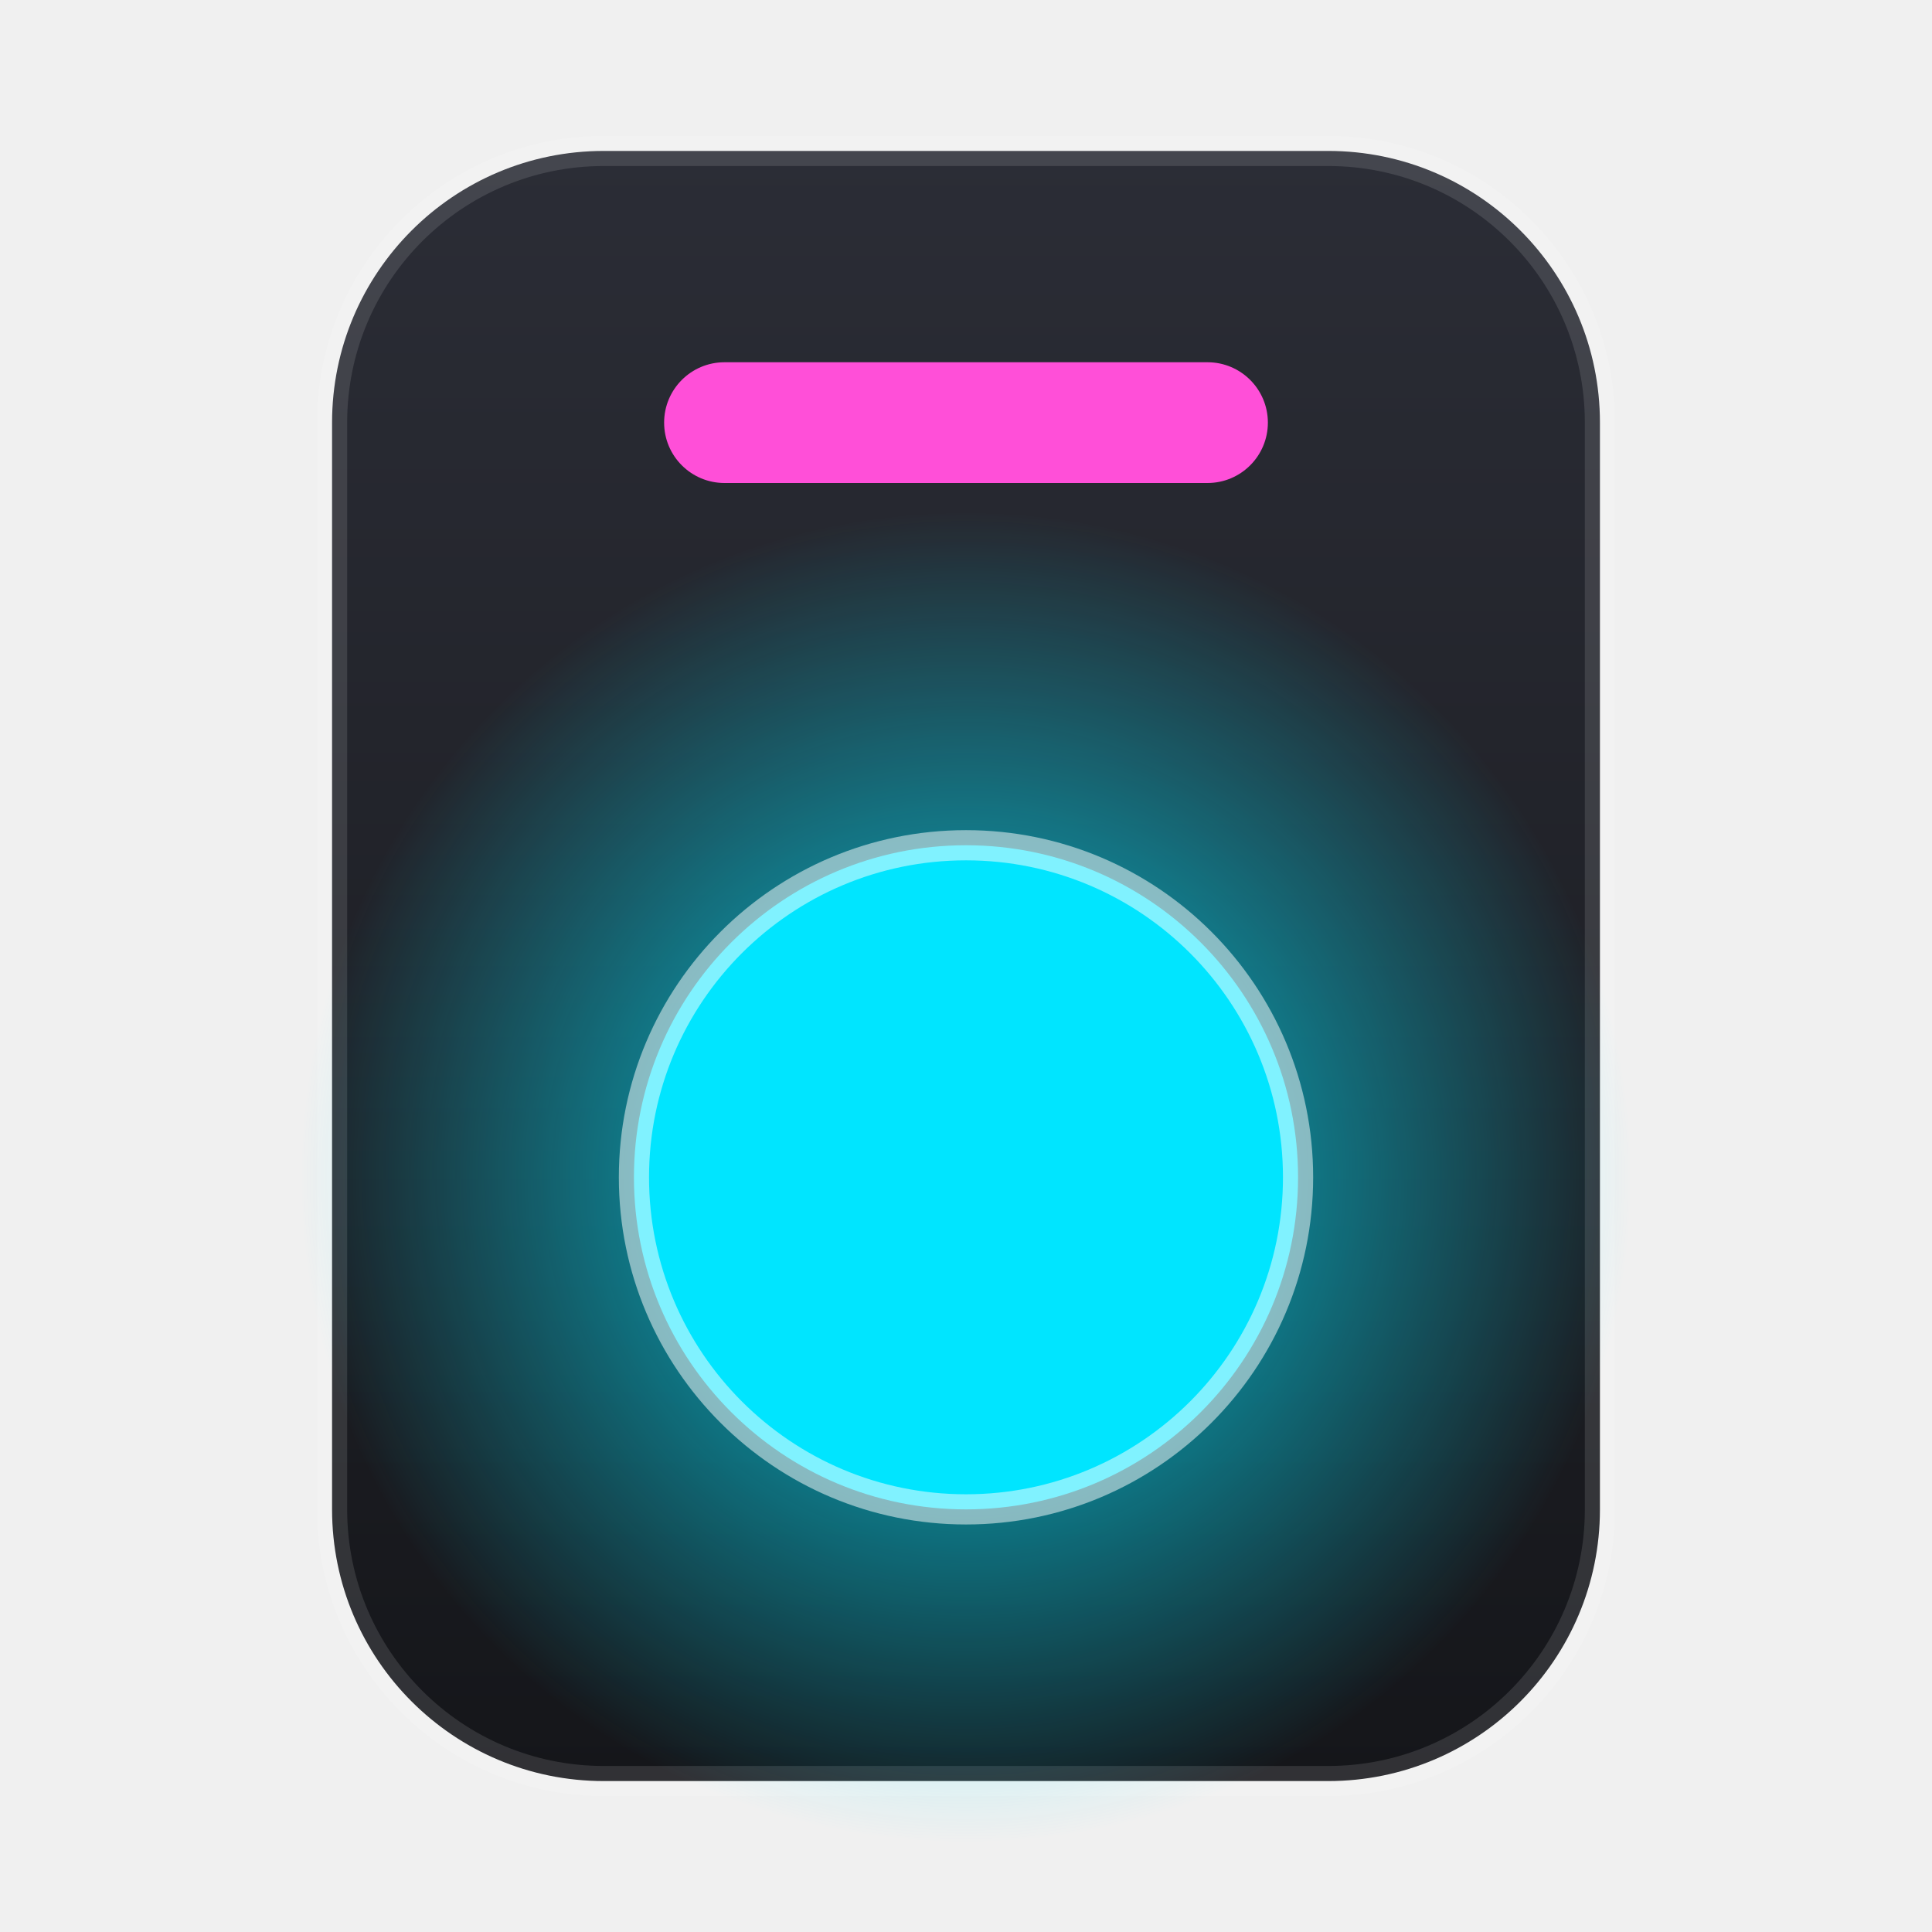
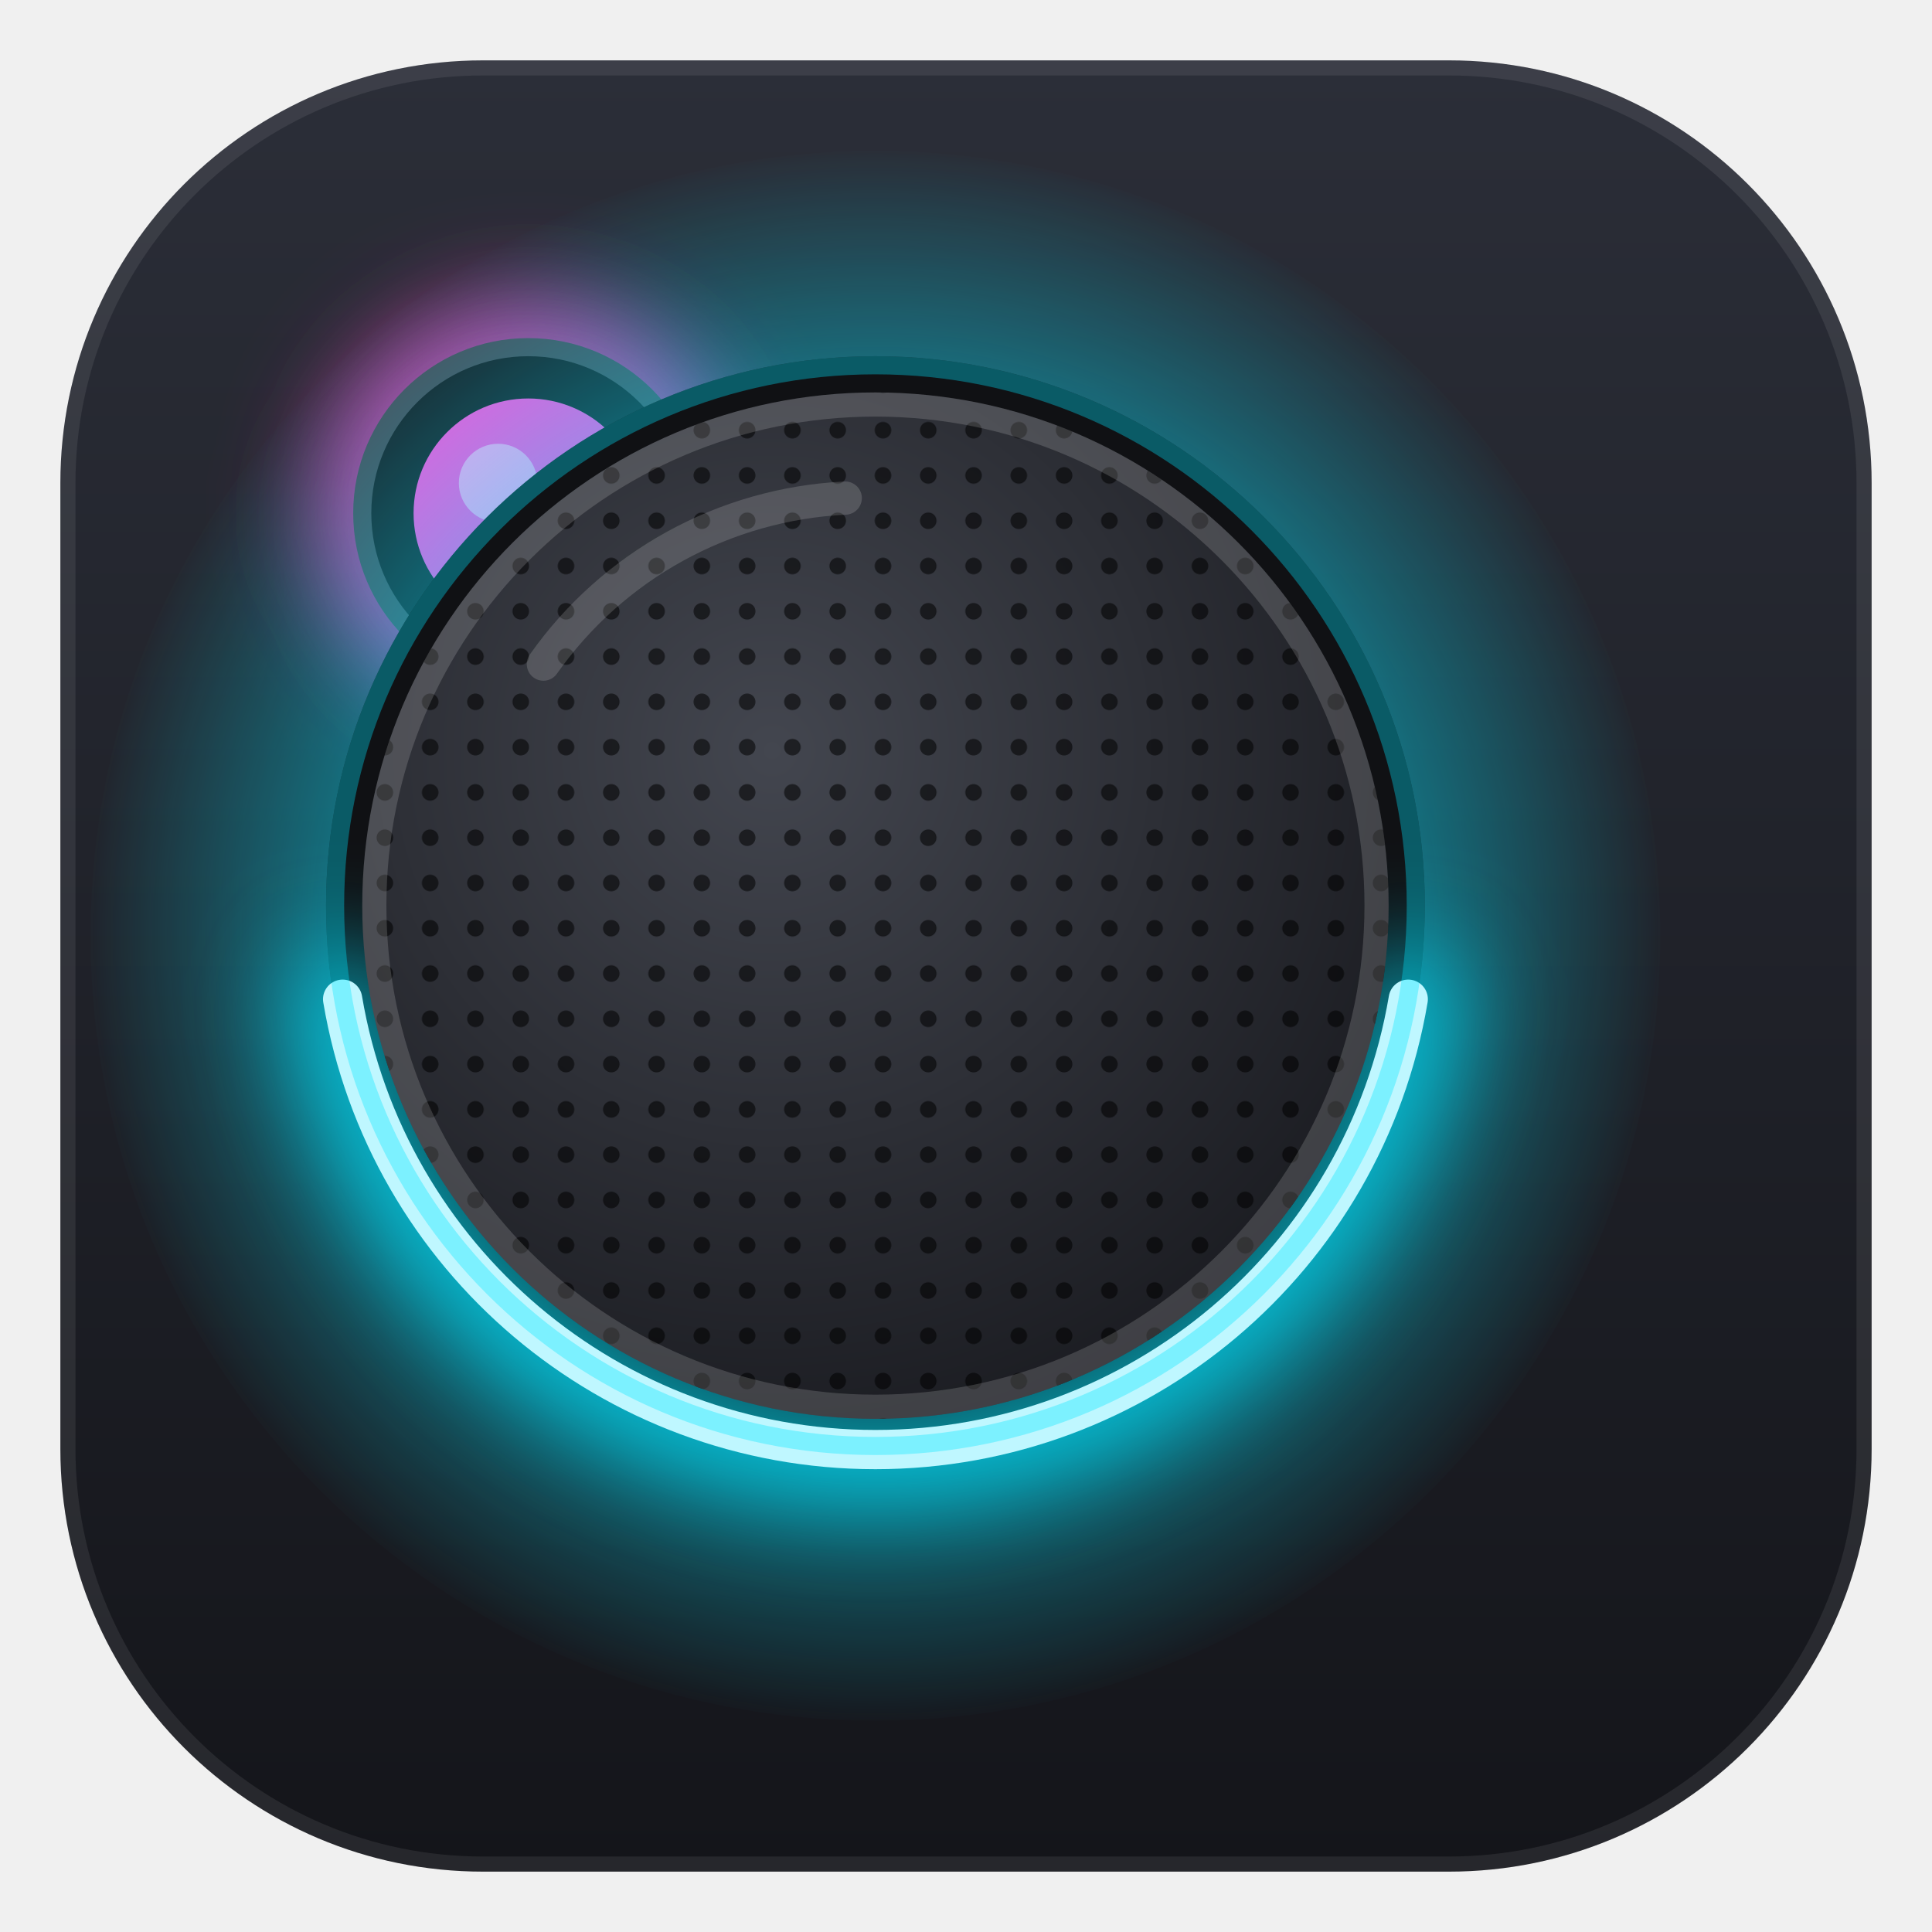
<svg xmlns="http://www.w3.org/2000/svg" width="128" height="128" viewBox="0 0 128 128">
  <defs>
-     <radialGradient id="glow" cx="50%" cy="50%" r="50%">
-       <stop offset="0" stop-color="#00e5ff" stop-opacity="0.9" />
+     <linearGradient id="bg" x1="0" y1="0" x2="0" y2="1">
+       <stop offset="0" stop-color="#2b2e38" />
+       <stop offset="1" stop-color="#14151a" />
+     </linearGradient>
+     <radialGradient id="face" cx="40%" cy="35%" r="75%">
+       <stop offset="0" stop-color="#43464f" />
+       <stop offset="1" stop-color="#17181d" />
+     </radialGradient>
+     <radialGradient id="halo" cx="50%" cy="50%" r="50%">
+       <stop offset="0.6" stop-color="#00e5ff" stop-opacity="0.5" />
      <stop offset="1" stop-color="#00e5ff" stop-opacity="0" />
    </radialGradient>
-     <linearGradient id="body" x1="0" y1="0" x2="0" y2="1">
-       <stop offset="0" stop-color="#2b2d36" />
-       <stop offset="1" stop-color="#15161a" />
-     </linearGradient>
+     <pattern id="fabric" width="3" height="3" patternUnits="userSpaceOnUse">
+       <circle cx="1.5" cy="1.5" r="0.55" fill="#000" fill-opacity="0.55" />
+     </pattern>
+     <filter id="glow" x="-60%" y="-60%" width="220%" height="220%">
+       <feGaussianBlur stdDeviation="3.2" />
+     </filter>
  </defs>
-   <rect x="22" y="10" width="84" height="108" rx="18" fill="url(#body)" stroke="#ffffff" stroke-opacity="0.12" stroke-width="2" />
-   <circle cx="64" cy="78" r="44" fill="url(#glow)" />
-   <rect x="44" y="24" width="40" height="8" rx="4" fill="#ff4fd8" />
-   <circle cx="64" cy="78" r="22" fill="#00e5ff" />
-   <circle cx="64" cy="78" r="22" fill="none" stroke="#ffffff" stroke-opacity="0.5" stroke-width="2" />
+   <rect x="4" y="4" width="120" height="120" rx="28" fill="url(#bg)" />
+   <rect x="4.5" y="4.5" width="119" height="119" rx="27.5" fill="none" stroke="#fff" stroke-opacity="0.08" />
+   <circle cx="35" cy="34" r="14" fill="#ff4fd8" fill-opacity="0.75" filter="url(#glow)" />
+   <circle cx="35" cy="34" r="11" fill="#1b1c22" stroke="#4a4d58" stroke-width="1.2" />
+   <circle cx="35" cy="34" r="7.6" fill="#ff4fd8" />
+   <circle cx="33" cy="32" r="2.6" fill="#fff" fill-opacity="0.45" />
+   <circle cx="58" cy="62" r="52" fill="url(#halo)" />
+   <circle cx="58" cy="60" r="36.4" fill="#101114" />
+   <path d="M93.3 66.2 A35.8 35.8 0 0 1 22.7 66.2" fill="none" stroke="#00e5ff" stroke-width="7" stroke-linecap="round" stroke-opacity="0.7" filter="url(#glow)" />
+   <path d="M93.3 66.2 A35.8 35.8 0 0 1 22.7 66.2" fill="none" stroke="#bff7ff" stroke-width="2.6" stroke-linecap="round" />
+   <circle cx="58" cy="60" r="35.8" fill="none" stroke="#00e5ff" stroke-opacity="0.35" stroke-width="1.2" />
+   <circle cx="58" cy="60" r="34" fill="url(#face)" />
+   <circle cx="58" cy="60" r="34" fill="url(#fabric)" />
+   <circle cx="58" cy="60" r="33.2" fill="none" stroke="#fff" stroke-opacity="0.16" stroke-width="1.6" />
+   <path d="M36 44 A26 26 0 0 1 56 33" fill="none" stroke="#fff" stroke-opacity="0.16" stroke-width="2.2" stroke-linecap="round" />
</svg>
